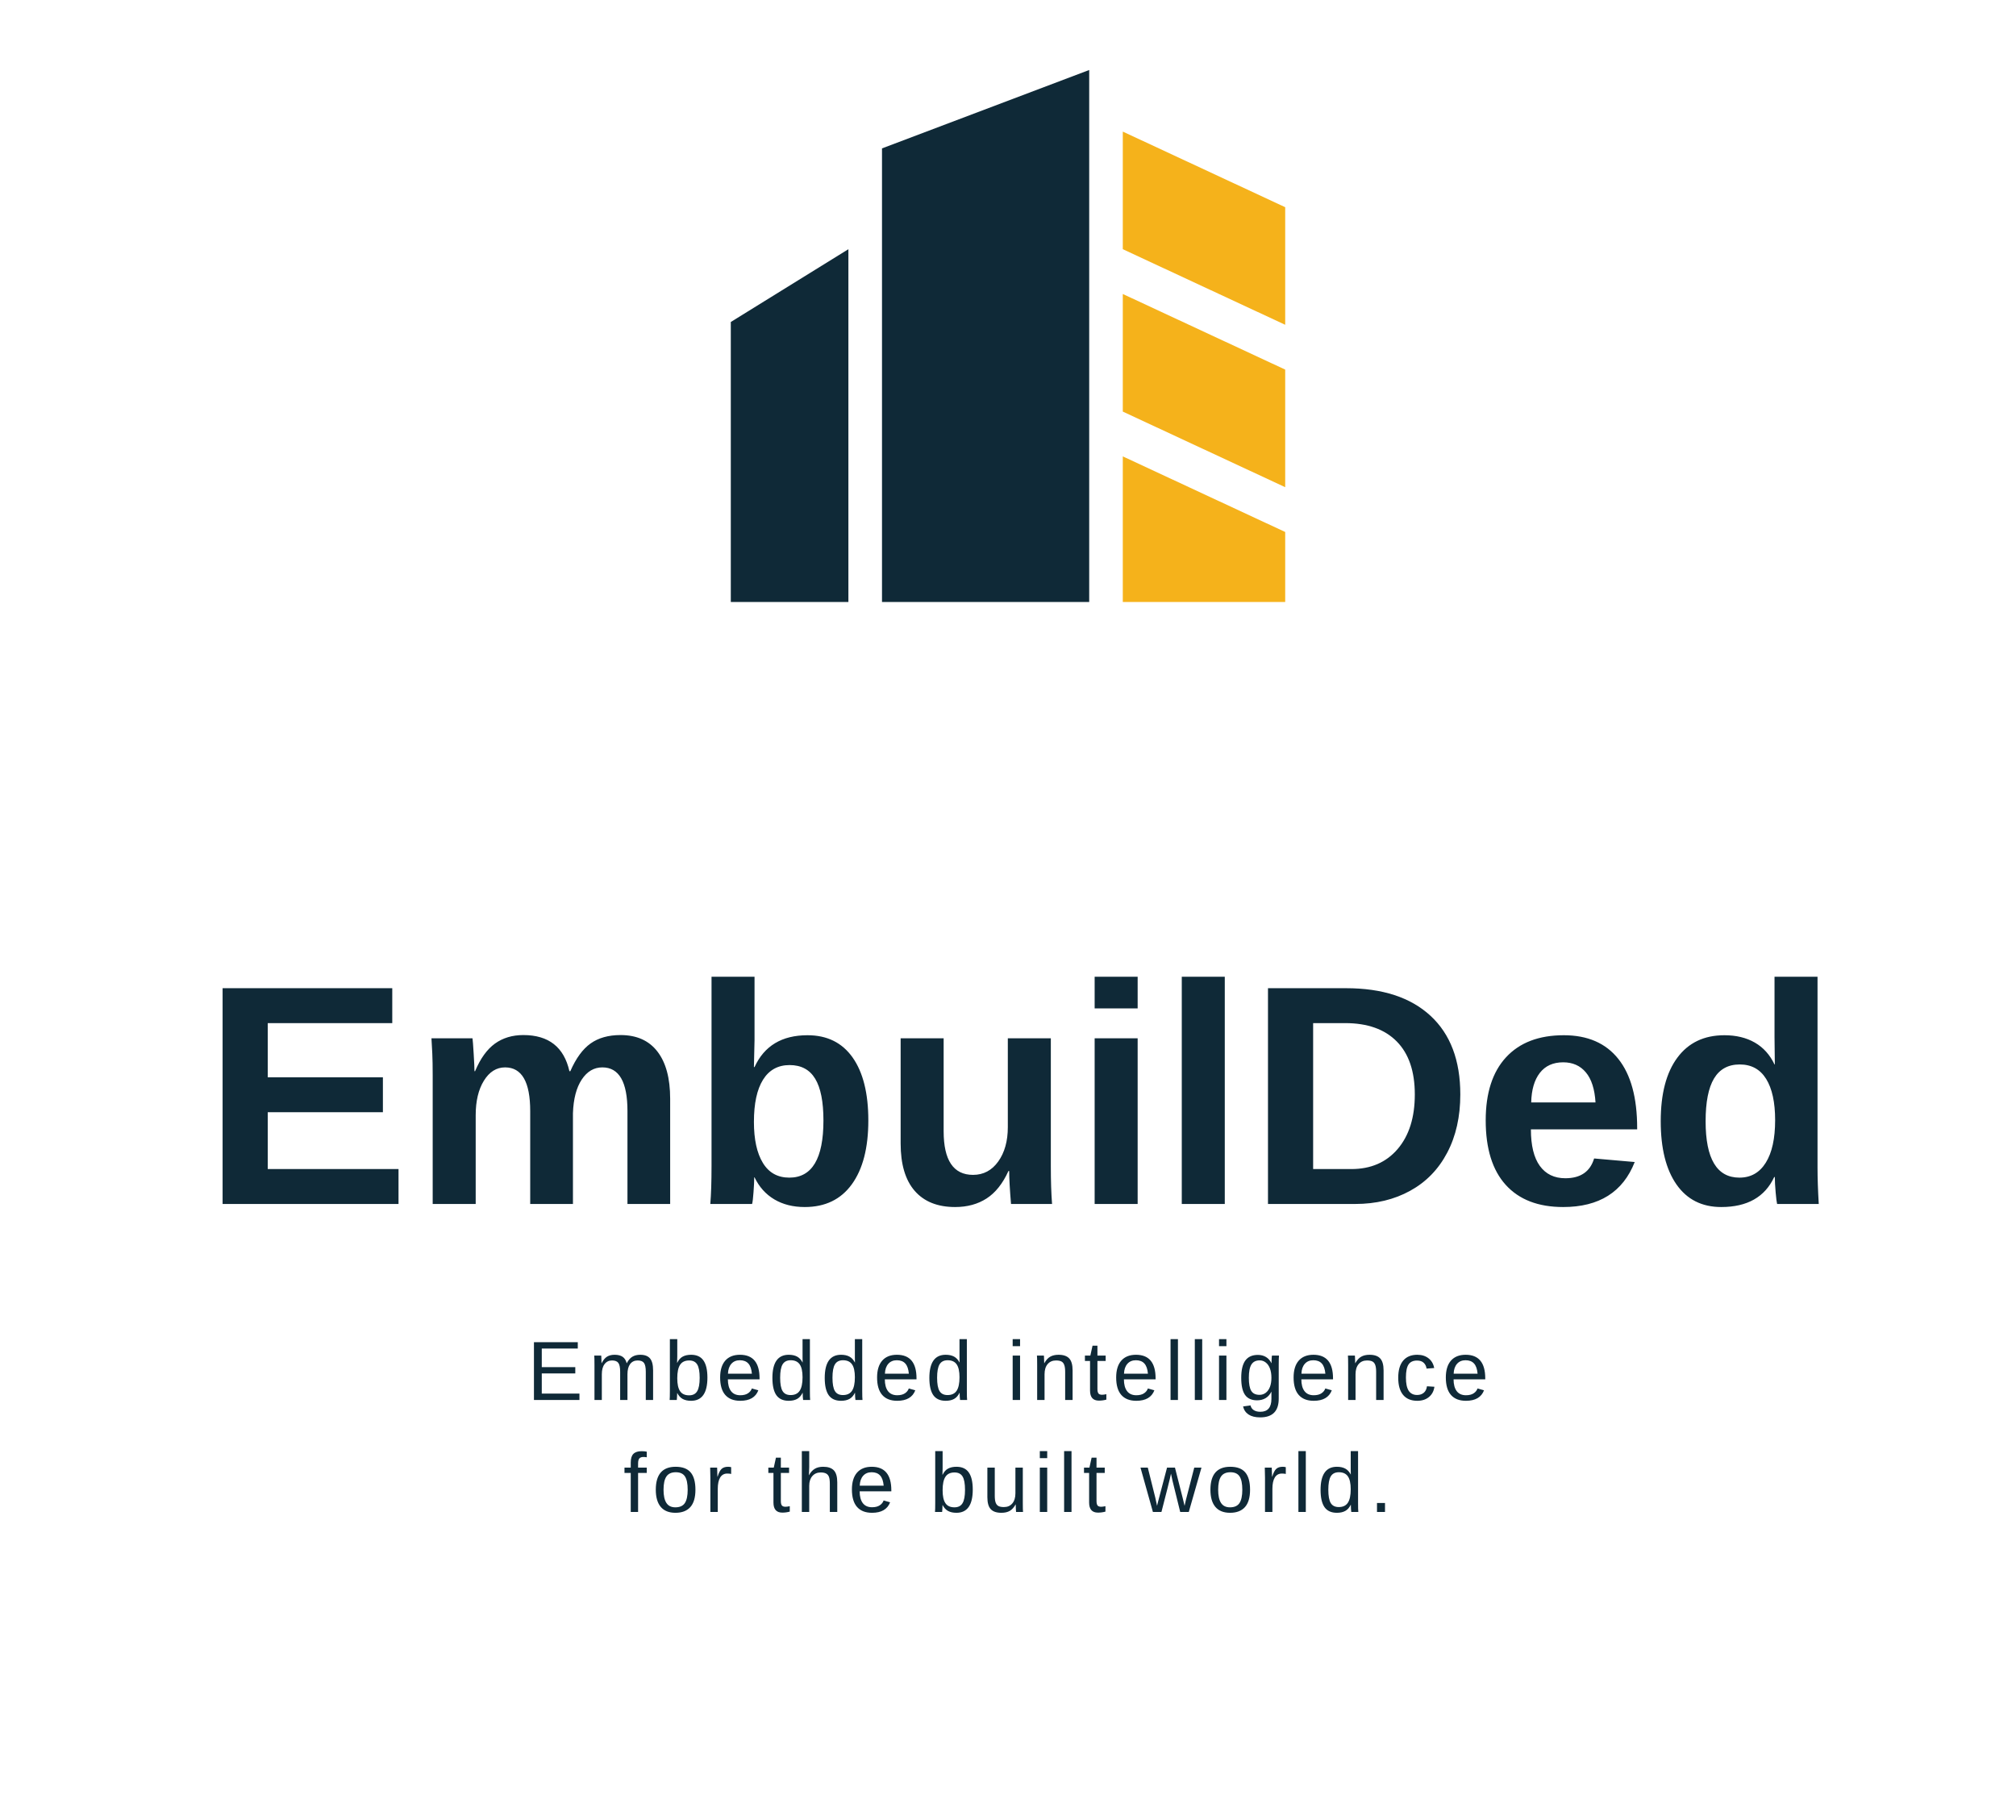
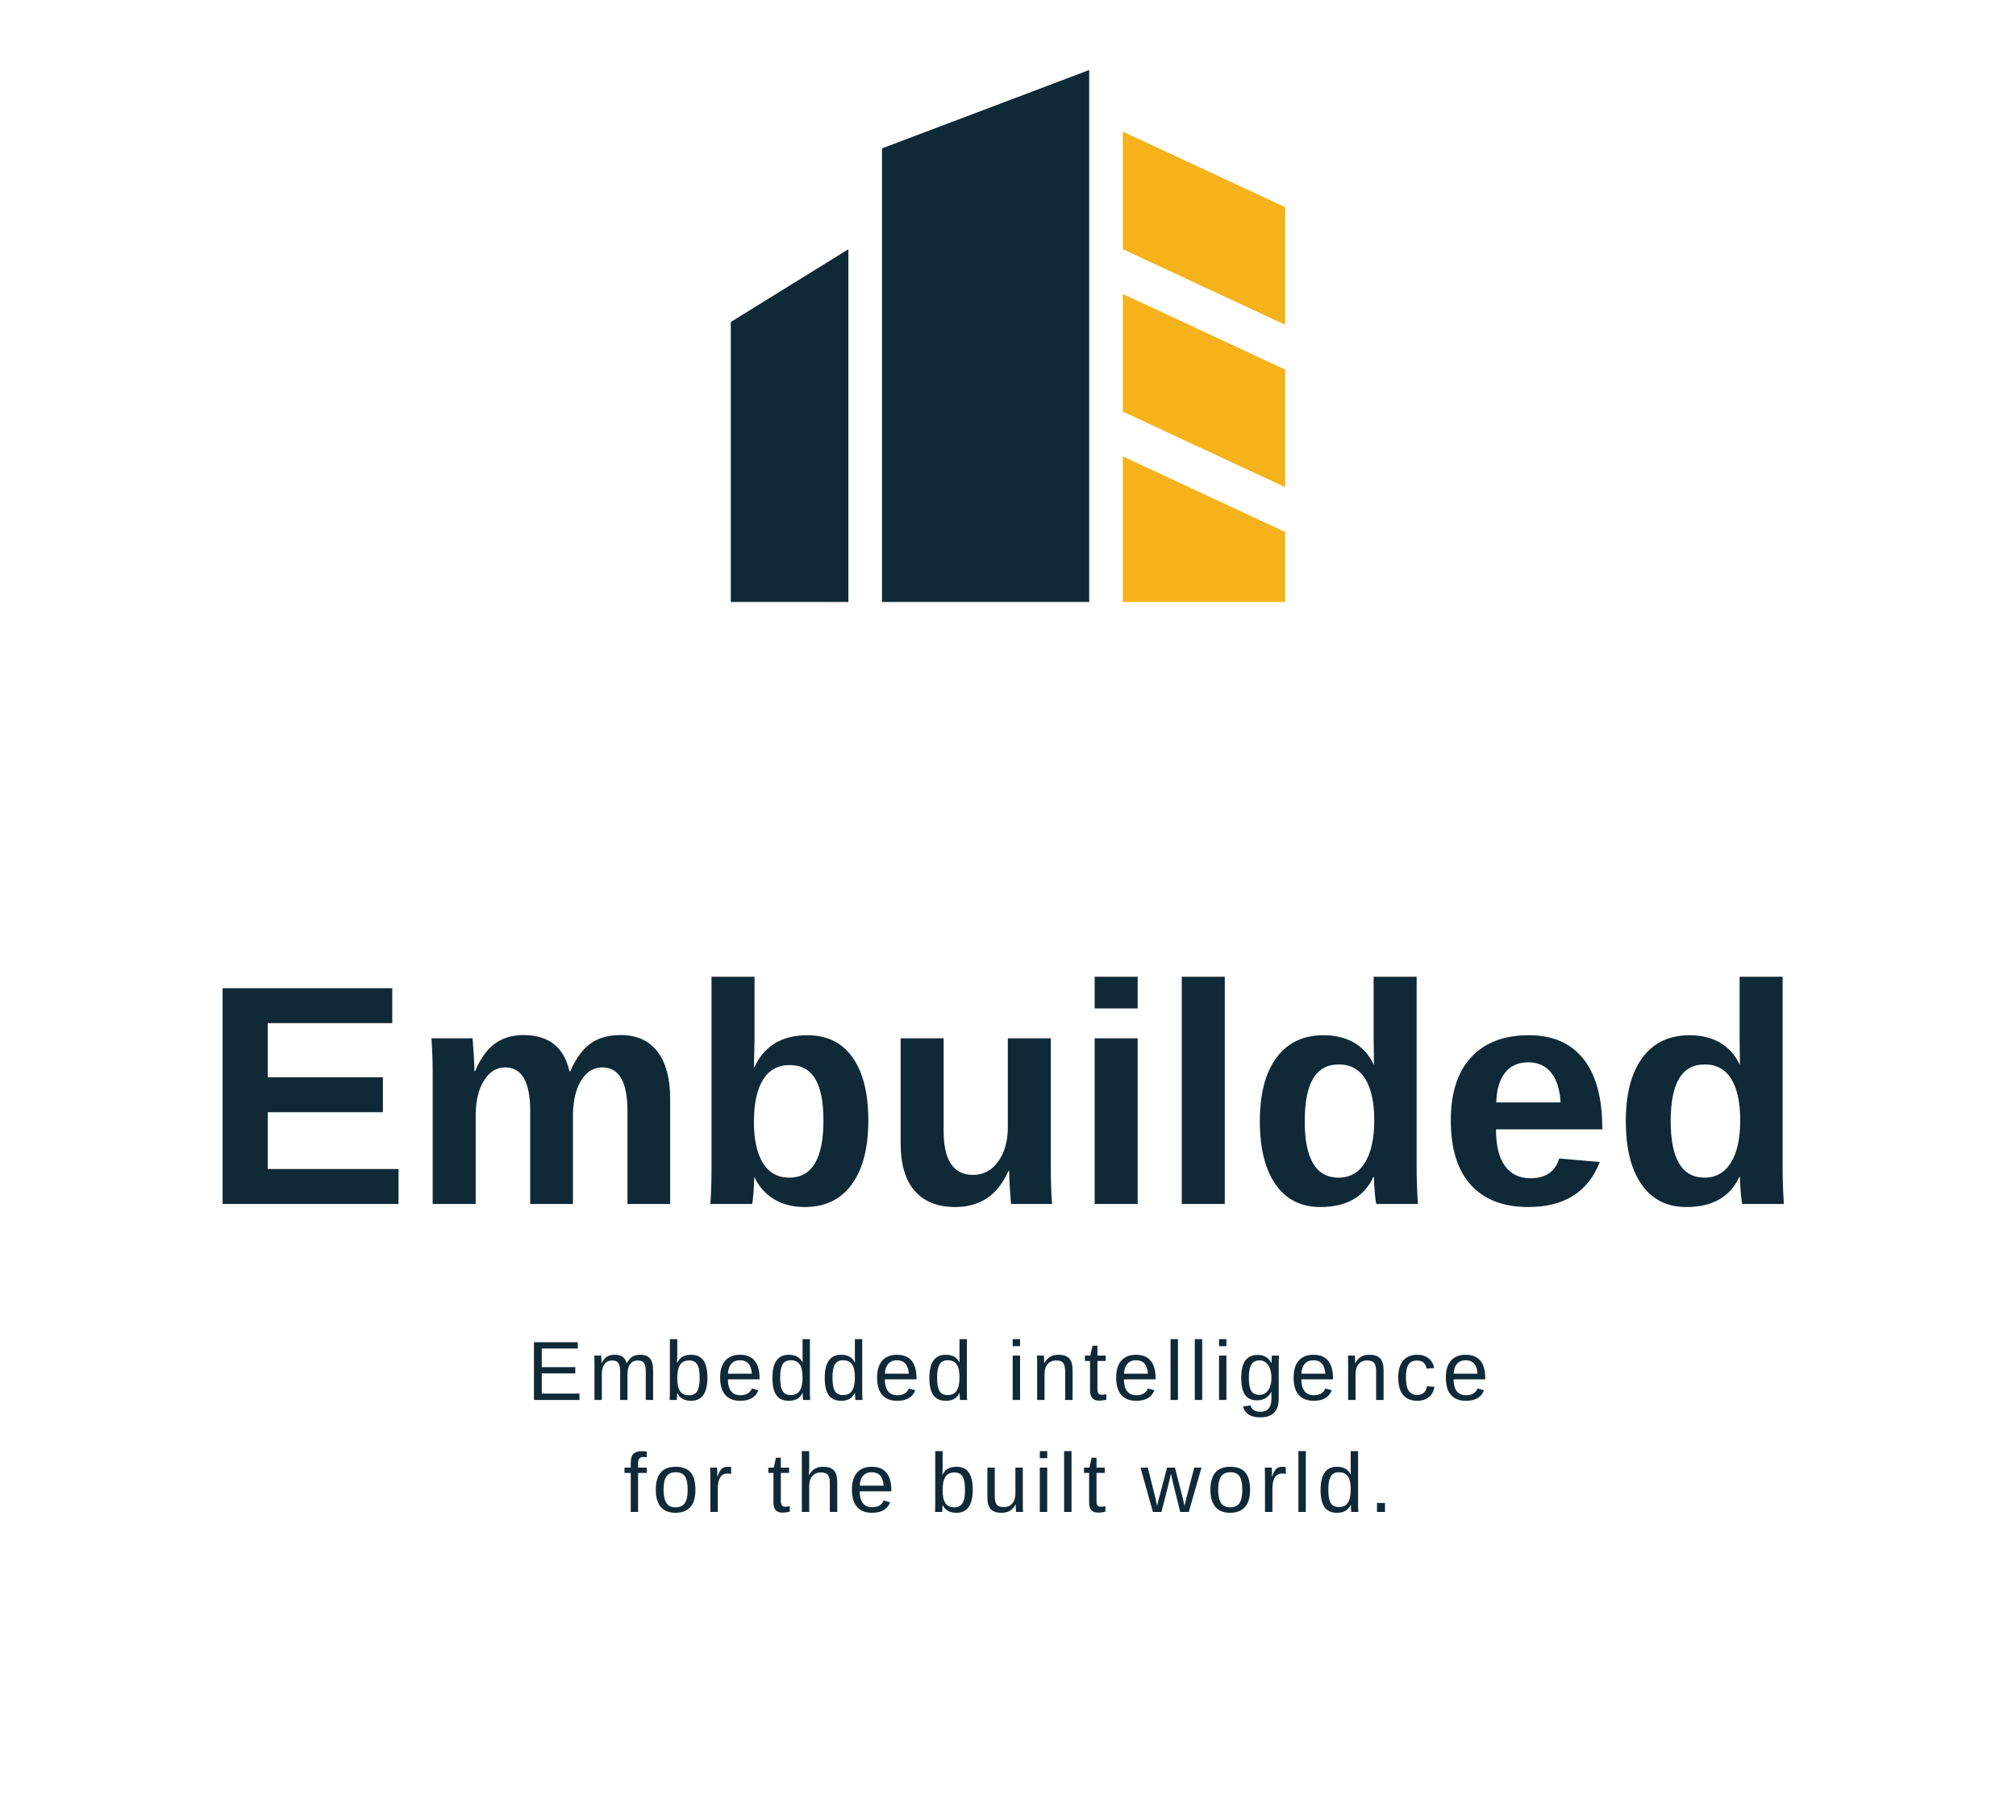
<svg xmlns="http://www.w3.org/2000/svg" width="720" height="650" viewBox="0 0 720 650">
  <style>text{font-family:Arial,Helvetica,sans-serif;fill:#0F2937}.brand{font-weight:700}.tag{letter-spacing:5px}</style>
  <g transform="translate(261 25)">
    <g id="building-mark">
      <path fill="#0F2937" d="M0 90 42 64v126H0ZM54 28 128 0v190H54Z" />
      <path fill="#F5B21B" d="M140 22 198 49v42l-58-27Zm0 58 58 27v42l-58-27Zm0 58 58 27v25h-58Z" />
    </g>
  </g>
-   <text class="brand" x="72" y="430" font-size="112">EmbuilDed</text>
+   <text class="brand" x="72" y="430" font-size="112">Embuilded</text>
  <text x="360" y="500" text-anchor="middle" font-size="30" letter-spacing="2">Embedded intelligence</text>
  <text x="360" y="540" text-anchor="middle" font-size="30" letter-spacing="2">for the built world.</text>
</svg>
